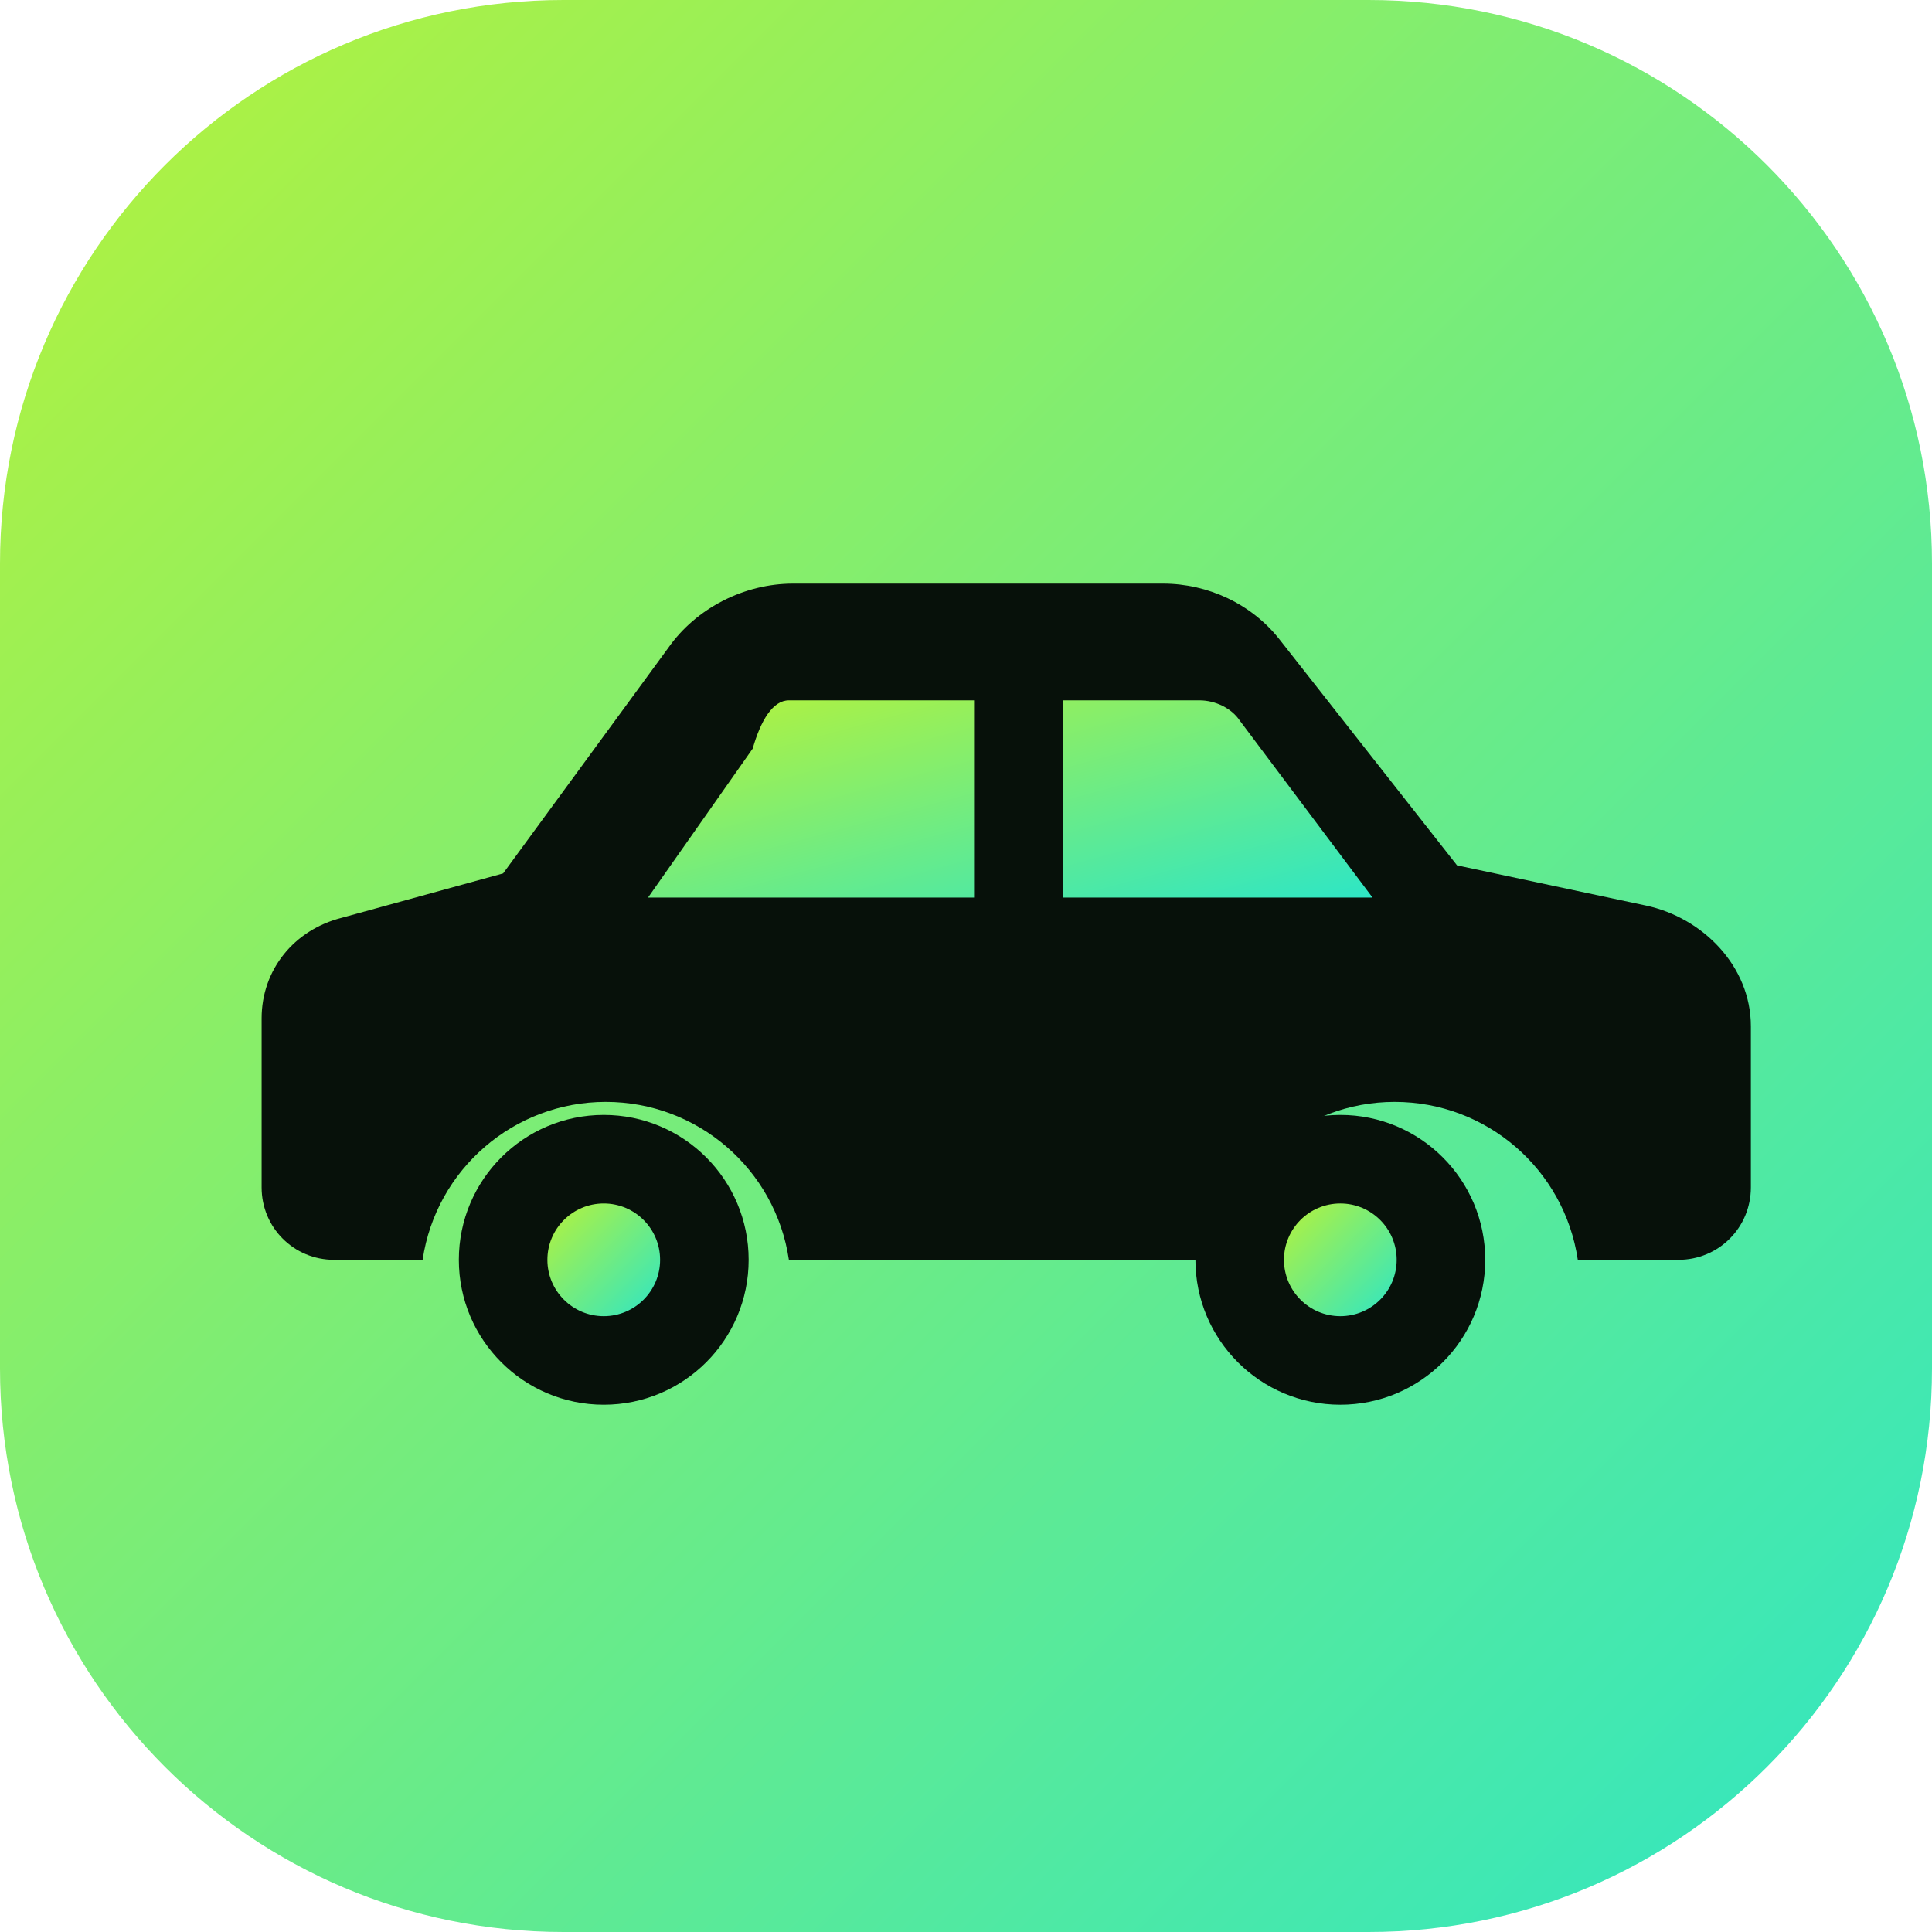
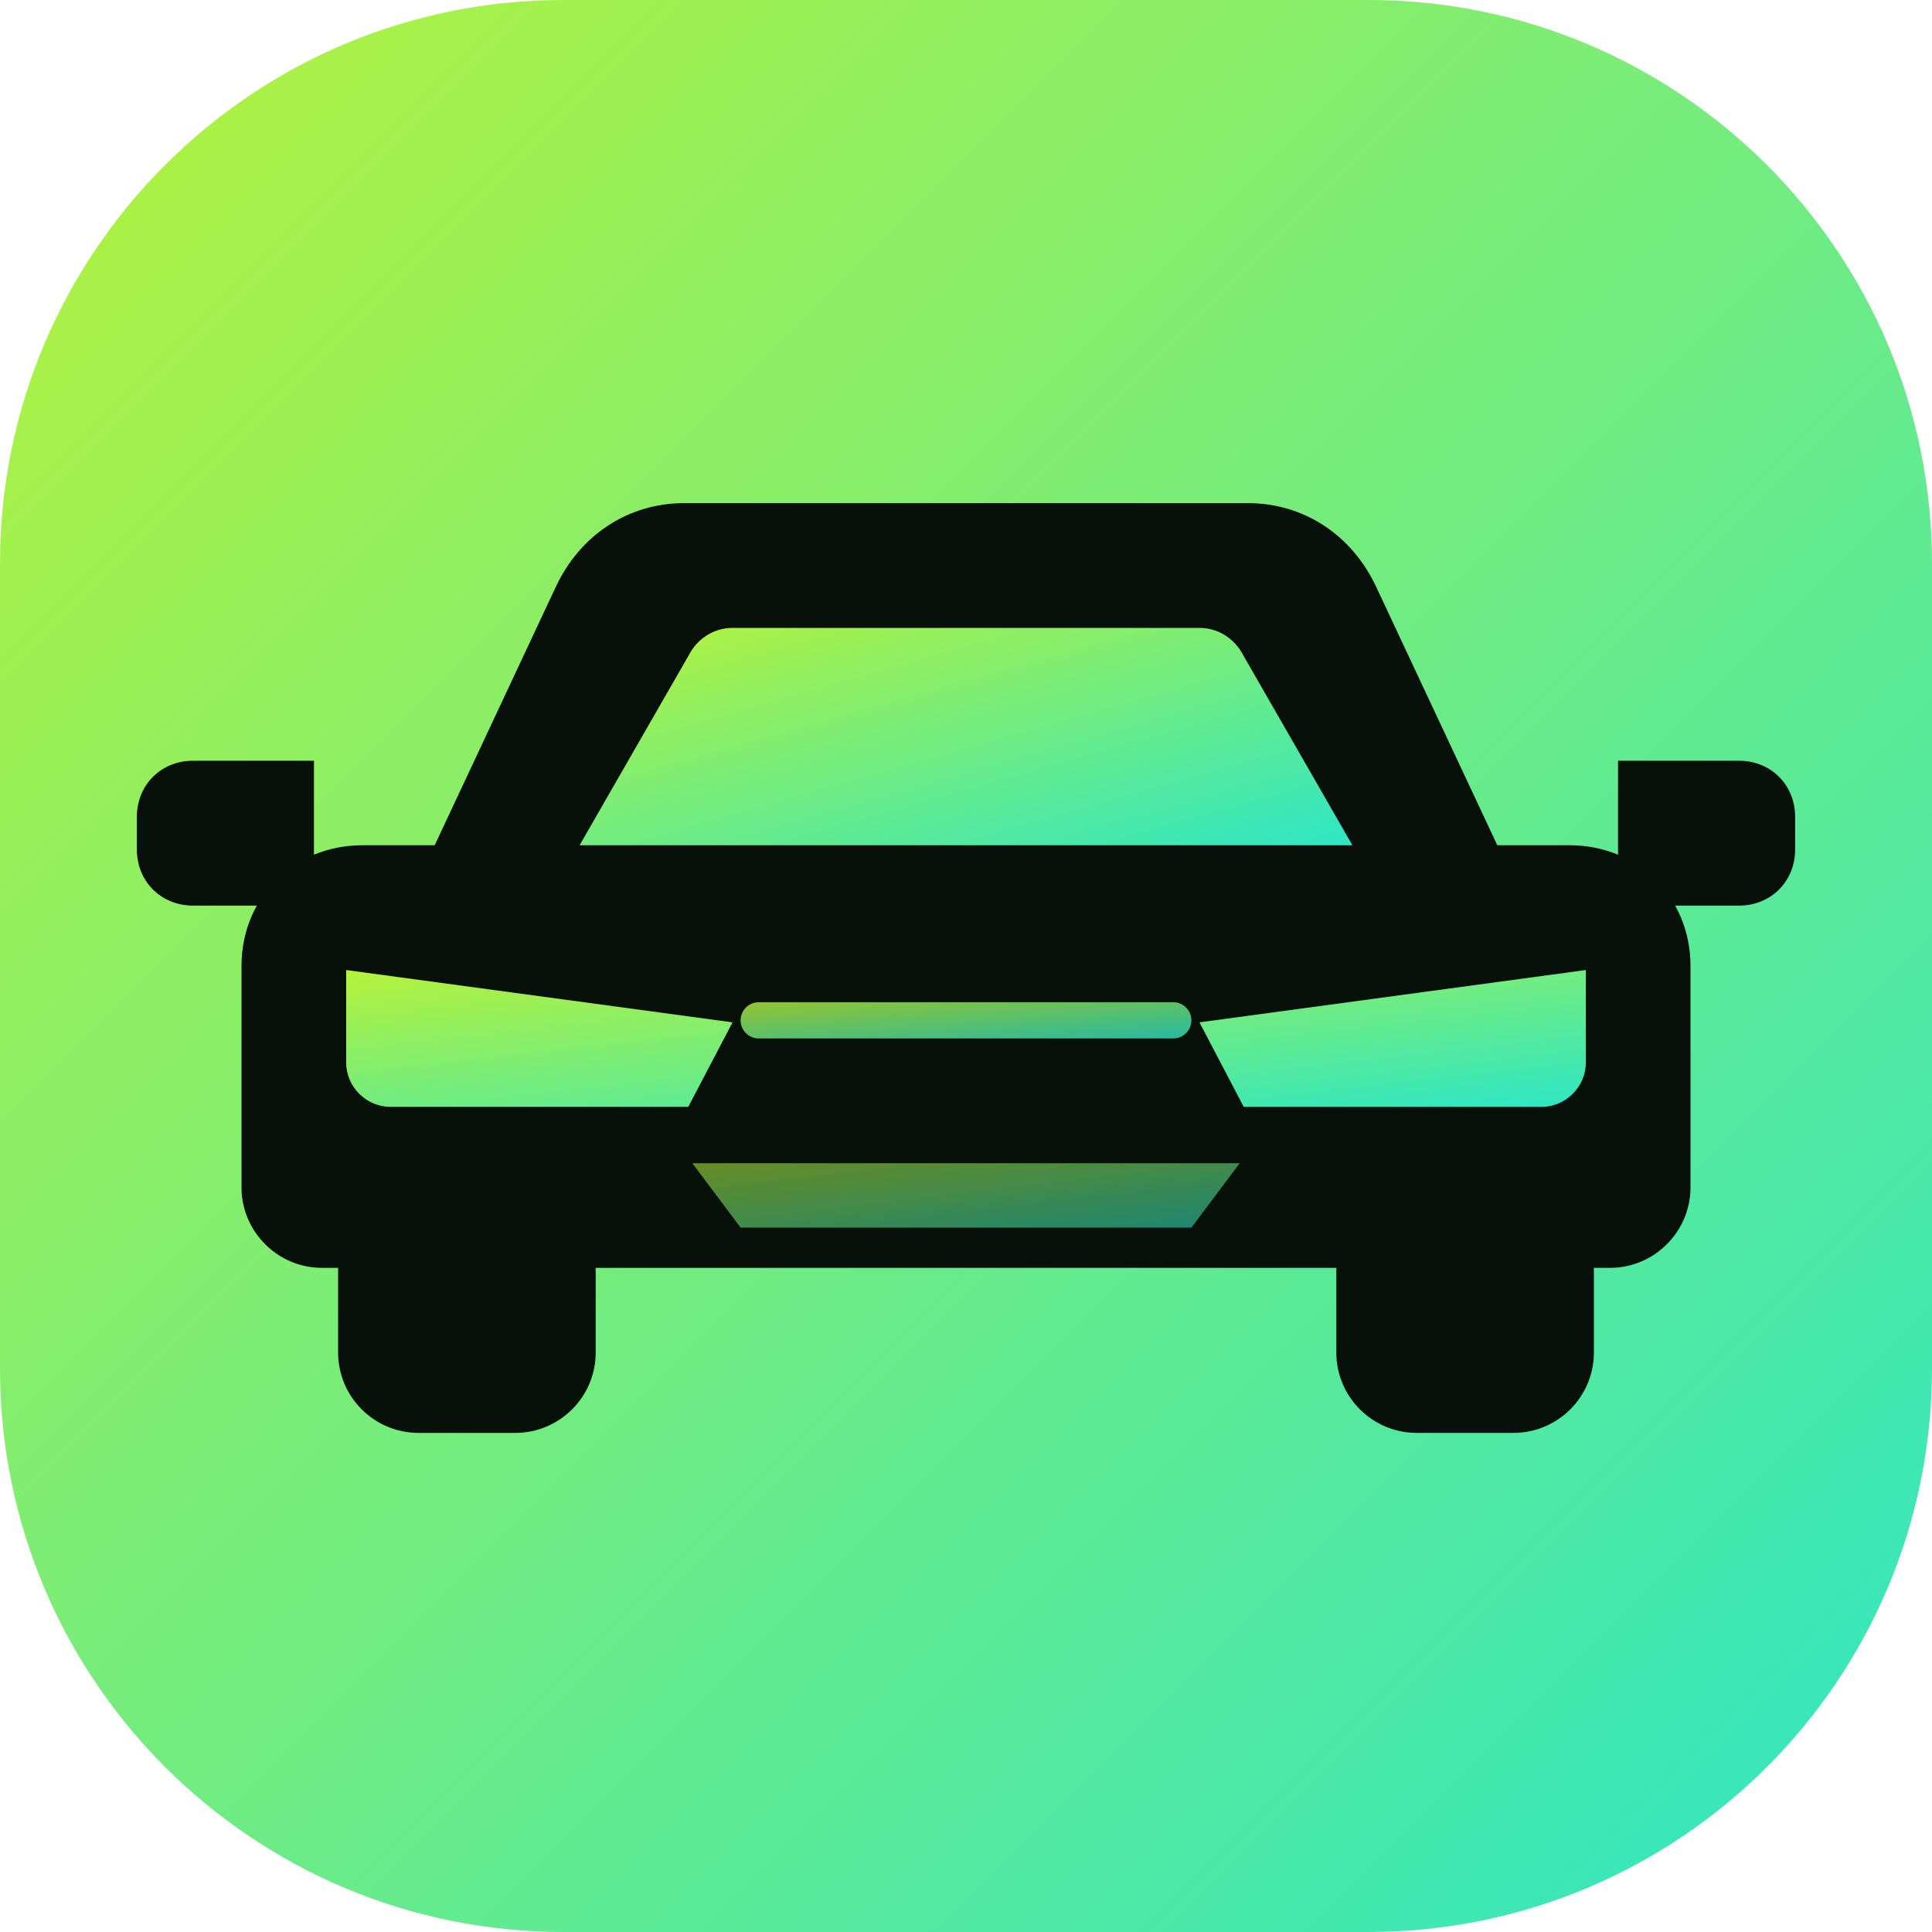
<svg xmlns="http://www.w3.org/2000/svg" viewBox="0 0 48 48">
  <defs>
    <linearGradient id="lg" x1="0" y1="0" x2="1" y2="1">
      <stop offset="0" stop-color="#b6f23a" />
      <stop offset="1" stop-color="#2ee6c5" />
    </linearGradient>
  </defs>
  <rect width="48" height="48" rx="14" fill="url(#lg)" />
-   <path d="M6.5 29.5v-4.2c0-1.2.8-2.2 2-2.5l4-1.1 4.1-5.6c.7-1 1.9-1.6 3.1-1.6h9.2c1.1 0 2.2.5 2.9 1.4l4.4 5.6 4.7 1c1.4.3 2.6 1.5 2.6 3v4c0 1-.8 1.8-1.8 1.8h-2.5a4.6 4.6 0 0 0-9.1 0H19.6a4.6 4.6 0 0 0-9.1 0H8.3c-1 0-1.8-.8-1.8-1.8z" fill="#07110a" />
-   <path d="M19.6 17.4h4.6v4.9h-8.1l2.6-3.7c.2-.7.5-1.2.9-1.2zM26.4 17.4h3.4c.4 0 .8.2 1 .5l3.3 4.4h-7.7z" fill="url(#lg)" />
-   <circle cx="15" cy="31.3" r="3.6" fill="#07110a" />
-   <circle cx="33.3" cy="31.3" r="3.6" fill="#07110a" />
-   <circle cx="15" cy="31.3" r="1.4" fill="url(#lg)" />
-   <circle cx="33.3" cy="31.3" r="1.4" fill="url(#lg)" />
+   <path d="M3.4 20.3c0-.8.6-1.4 1.4-1.4h3v3.6h-3c-.8 0-1.4-.6-1.4-1.4zM44.6 20.3c0-.8-.6-1.4-1.4-1.4h-3v3.6h3c.8 0 1.4-.6 1.4-1.4z" fill="#07110a" />
+   <rect x="8.4" y="29.6" width="6.4" height="6" rx="2" fill="#07110a" />
+   <rect x="33.2" y="29.6" width="6.4" height="6" rx="2" fill="#07110a" />
+   <path d="M13.8 14.6c.6-1.3 1.8-2.1 3.2-2.1h14c1.4 0 2.6.8 3.2 2.1l3 6.4H39c1.7 0 3 1.3 3 3v5.5c0 1.1-.9 2-2 2H8c-1.1 0-2-.9-2-2V24c0-1.7 1.3-3 3-3h1.8z" fill="#07110a" />
+   <path d="M18.2 15.6h11.6c.5 0 .9.3 1.1.7l2.7 4.7H14.4l2.7-4.7c.2-.4.6-.7 1.1-.7z" fill="url(#lg)" />
+   <path d="M8.6 24.1l9.6 1.3-1.1 2.1H9.7c-.6 0-1.1-.5-1.1-1.1zM39.4 24.1l-9.6 1.3 1.1 2.1h7.4c.6 0 1.1-.5 1.1-1.1z" fill="url(#lg)" />
+   <rect x="18.4" y="24.9" width="11.2" height=".9" rx=".45" fill="url(#lg)" opacity=".8" />
+   <path d="M17.2 28.9h13.6l-1.2 1.6H18.4z" fill="url(#lg)" opacity=".55" />
</svg>
